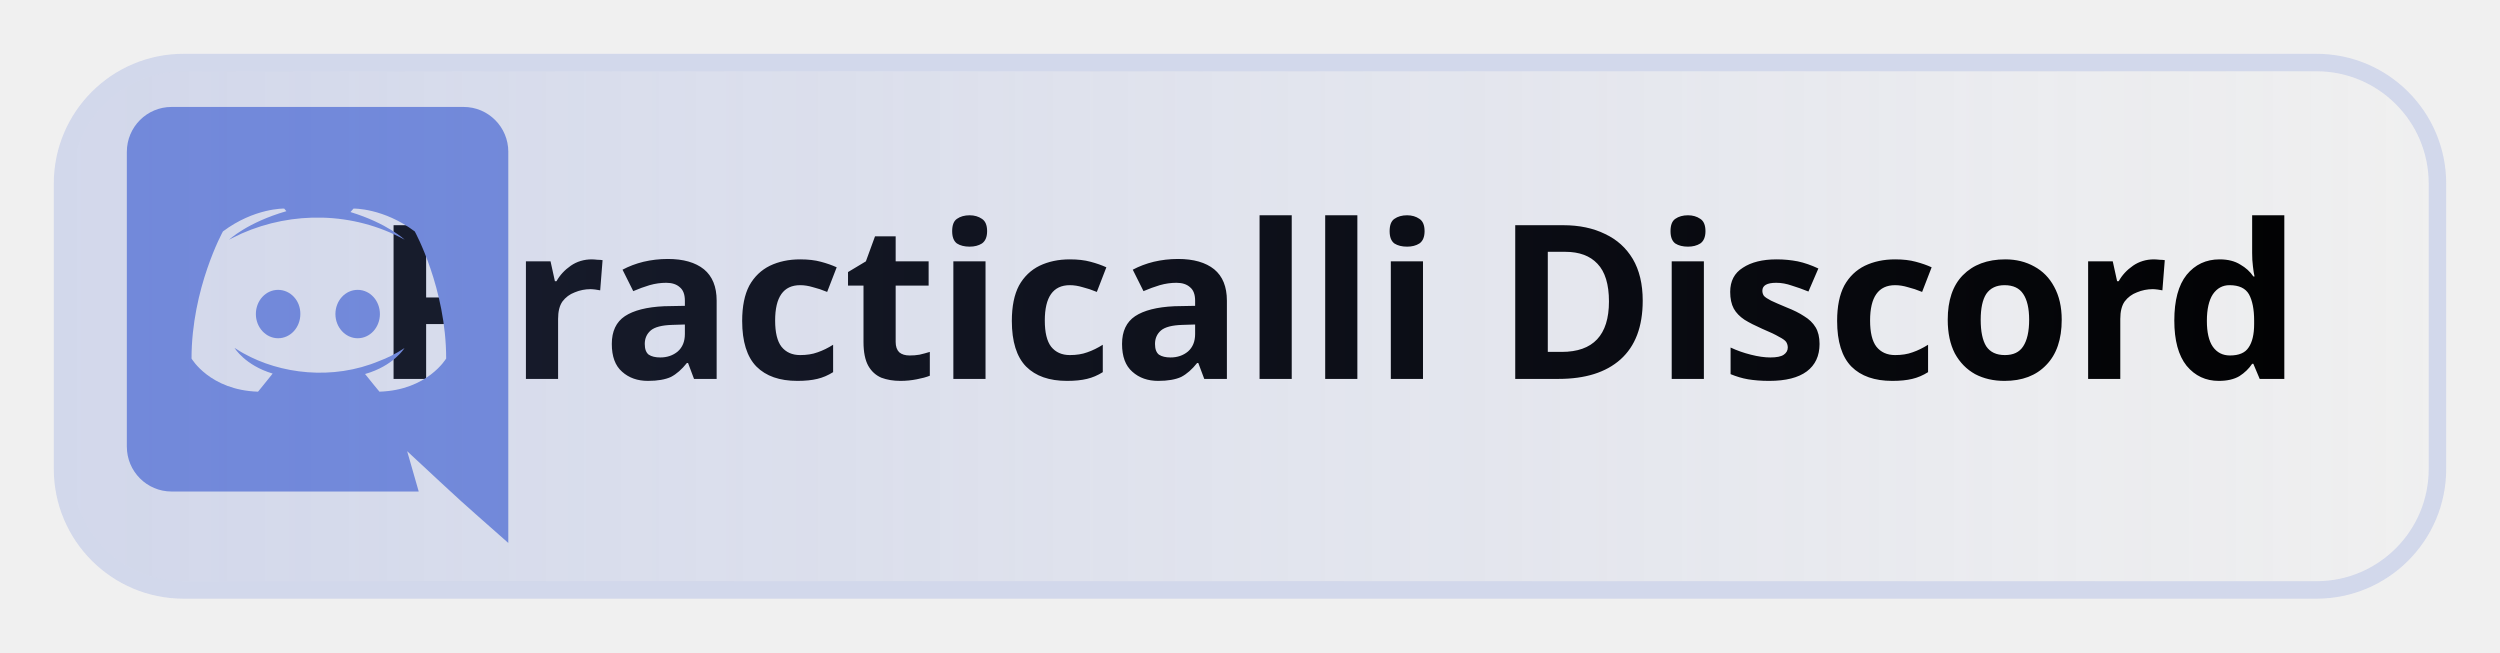
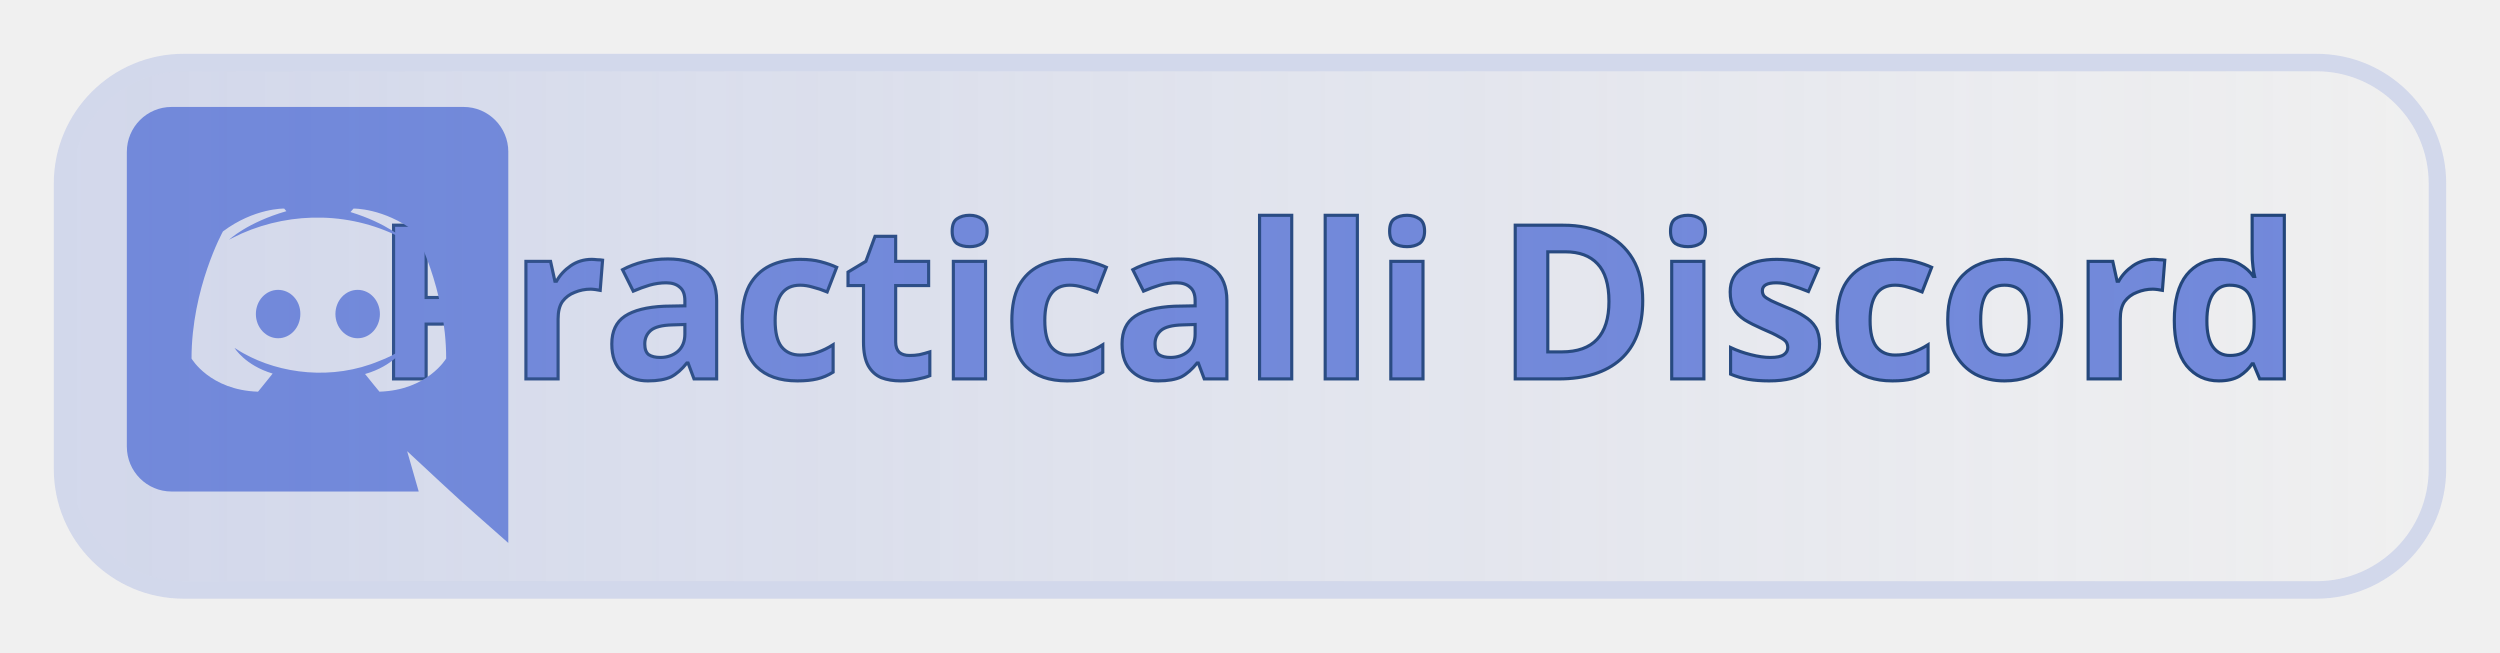
<svg xmlns="http://www.w3.org/2000/svg" xmlns:xlink="http://www.w3.org/1999/xlink" width="371.739" height="97.018" viewBox="0 0 98.356 25.669" version="1.1" id="svg8">
  <defs id="defs2">
    <linearGradient id="linearGradient3408">
      <stop style="stop-color:#7289da;stop-opacity:1;" offset="0" id="stop3404" />
      <stop style="stop-color:#7289da;stop-opacity:0;" offset="1" id="stop3406" />
    </linearGradient>
    <linearGradient id="linearGradient4221">
      <stop id="stop4223" offset="0" style="stop-color:#c0c0dc;stop-opacity:1" />
      <stop style="stop-color:#c0c0dd;stop-opacity:1" offset="0.114" id="stop4225" />
      <stop id="stop4227" offset="0.479" style="stop-color:#a191bf;stop-opacity:1" />
      <stop id="stop4229" offset="1" style="stop-color:#625681;stop-opacity:1" />
    </linearGradient>
    <linearGradient gradientTransform="matrix(0.4887125,0,0,0.4887125,7.567404,560.782)" xlink:href="#linearGradient4274" id="linearGradient7595" x1="-0.654" y1="934.566" x2="46.893" y2="951.898" gradientUnits="userSpaceOnUse" />
    <linearGradient id="linearGradient4274">
      <stop id="stop4276" offset="0" style="stop-color:#eeeeec;stop-opacity:1" />
      <stop style="stop-color:#eeeeec;stop-opacity:1" offset="0.084" id="stop4181" />
      <stop id="stop4280" offset="0.351" style="stop-color:#eeeeec;stop-opacity:1" />
      <stop id="stop4282" offset="1" style="stop-color:#e0d5d5;stop-opacity:1" />
    </linearGradient>
    <linearGradient xlink:href="#linearGradient7589" id="linearGradient4317" x1="303.644" y1="608.878" x2="396.91" y2="672.258" gradientUnits="userSpaceOnUse" gradientTransform="matrix(0.1922971,0.06206447,-0.1003191,0.1702386,27.9476,914.5521)" />
    <linearGradient id="linearGradient7589">
      <stop id="stop7591" offset="0" style="stop-color:#351347;stop-opacity:1" />
      <stop id="stop7593" offset="1" style="stop-color:#5c3566;stop-opacity:0;" />
    </linearGradient>
    <linearGradient xlink:href="#linearGradient4311" id="linearGradient4301" x1="306.884" y1="425.158" x2="377.032" y2="364.663" gradientUnits="userSpaceOnUse" gradientTransform="matrix(0.07485012,0.08932098,-0.08626544,0.06221301,53.22269,961.6441)" />
    <linearGradient id="linearGradient4311">
      <stop style="stop-color:#351e47;stop-opacity:1" offset="0" id="stop4313" />
      <stop style="stop-color:#5c3566;stop-opacity:0;" offset="1" id="stop4315" />
    </linearGradient>
    <linearGradient xlink:href="#linearGradient4274" id="linearGradient4230" x1="267.654" y1="527.335" x2="329.167" y2="429.496" gradientUnits="userSpaceOnUse" gradientTransform="matrix(0.1515328,0.0143268,-0.0143268,0.1515328,-12.64197,950.2851)" />
    <linearGradient xlink:href="#linearGradient4196" id="linearGradient5577" x1="308.41" y1="511.441" x2="190.849" y2="465.961" gradientUnits="userSpaceOnUse" gradientTransform="matrix(-0.13467,0.03941451,0.04093431,0.1398628,58.64004,937.7004)" />
    <linearGradient id="linearGradient4196">
      <stop style="stop-color:#ffffff;stop-opacity:1" offset="0" id="stop4198" />
      <stop id="stop4200" offset="0.114" style="stop-color:#fffff2;stop-opacity:1" />
      <stop style="stop-color:#d2acd2;stop-opacity:1" offset="0.479" id="stop4202" />
      <stop style="stop-color:#123069;stop-opacity:1" offset="1" id="stop4204" />
    </linearGradient>
    <radialGradient xlink:href="#linearGradient6003" id="radialGradient5136-0-6-65" cx="322.171" cy="472.517" fx="322.171" fy="472.517" r="169" gradientUnits="userSpaceOnUse" gradientTransform="matrix(0.3389967,0.2147401,-0.1968862,0.269826,-1209.226,-630.6322)" />
    <linearGradient id="linearGradient6003">
      <stop id="stop6005" offset="0" style="stop-color:#c2c6db;stop-opacity:1" />
      <stop style="stop-color:#bab1e0;stop-opacity:1" offset="0.34" id="stop6007" />
      <stop style="stop-color:#8d77a3;stop-opacity:1" offset="0.444" id="stop6009" />
      <stop id="stop6011" offset="0.552" style="stop-color:#675a84;stop-opacity:1" />
      <stop id="stop6013" offset="1" style="stop-color:#050846;stop-opacity:1" />
    </linearGradient>
    <radialGradient xlink:href="#linearGradient6003" id="radialGradient5136-0-6-6-8-3-1" cx="322.171" cy="472.517" fx="322.171" fy="472.517" r="169" gradientUnits="userSpaceOnUse" gradientTransform="matrix(0.1902571,0.1047134,-0.1104996,0.1315748,-966.7619,-798.6685)" />
    <radialGradient xlink:href="#linearGradient6003" id="radialGradient5136-0-6-6-8-8-8" cx="322.171" cy="472.517" fx="322.171" fy="472.517" r="169" gradientUnits="userSpaceOnUse" gradientTransform="matrix(0.1361054,0.07855904,-0.0790488,0.09871133,-780.5823,-1164.647)" />
    <radialGradient xlink:href="#linearGradient6003" id="radialGradient5136-0-6-6-8-6" cx="322.171" cy="472.517" fx="322.171" fy="472.517" r="169" gradientUnits="userSpaceOnUse" gradientTransform="matrix(0.184454,0.09675949,-0.1071292,0.1215805,-859.3738,-1098.305)" />
    <radialGradient xlink:href="#linearGradient6003" id="radialGradient5136-0-6-6-2" cx="322.171" cy="472.517" fx="322.171" fy="472.517" r="169" gradientUnits="userSpaceOnUse" gradientTransform="matrix(0.3358231,0.2051248,-0.1950431,0.2577443,-945.1424,-758.6536)" />
    <radialGradient xlink:href="#linearGradient6003" id="radialGradient5136-0-6-65-3" cx="322.171" cy="472.517" fx="322.171" fy="472.517" r="169" gradientUnits="userSpaceOnUse" gradientTransform="matrix(0.3533023,0.2238022,-0.2051948,0.2812126,-702.2763,-398.3032)" />
    <radialGradient xlink:href="#linearGradient6003" id="radialGradient5136-0-6-6-8-3-1-9" cx="322.171" cy="472.517" fx="322.171" fy="472.517" r="169" gradientUnits="userSpaceOnUse" gradientTransform="matrix(0.1982859,0.1091323,-0.1151626,0.1371272,-658.0303,-481.713)" />
    <radialGradient xlink:href="#linearGradient6003" id="radialGradient5136-0-6-6-8-8-8-5" cx="322.171" cy="472.517" fx="322.171" fy="472.517" r="169" gradientUnits="userSpaceOnUse" gradientTransform="matrix(0.141849,0.08187422,-0.08238465,0.1028769,-643.9823,-766.0172)" />
    <radialGradient xlink:href="#linearGradient6003" id="radialGradient5136-0-6-6-2-1" cx="322.171" cy="472.517" fx="322.171" fy="472.517" r="169" gradientUnits="userSpaceOnUse" gradientTransform="matrix(0.3499948,0.2137811,-0.2032739,0.2686211,-680.6067,-453.6625)" />
    <radialGradient xlink:href="#linearGradient6003" id="radialGradient5136-0-6-6-8-6-9" cx="322.171" cy="472.517" fx="322.171" fy="472.517" r="169" gradientUnits="userSpaceOnUse" gradientTransform="matrix(0.192238,0.1008427,-0.1116501,0.1267112,-724.7406,-701.3335)" />
    <radialGradient xlink:href="#linearGradient6003" id="radialGradient5136-0-6-65-2" cx="322.171" cy="472.517" fx="322.171" fy="472.517" r="169" gradientUnits="userSpaceOnUse" gradientTransform="matrix(0.3389967,0.2147401,-0.1968862,0.269826,-1209.226,-630.6322)" />
    <radialGradient xlink:href="#linearGradient6003" id="radialGradient5136-0-6-6-8-3-1-2" cx="322.171" cy="472.517" fx="322.171" fy="472.517" r="169" gradientUnits="userSpaceOnUse" gradientTransform="matrix(0.1902571,0.1047134,-0.1104996,0.1315748,-966.7619,-798.6685)" />
    <radialGradient xlink:href="#linearGradient6003" id="radialGradient5136-0-6-6-8-8-8-0" cx="322.171" cy="472.517" fx="322.171" fy="472.517" r="169" gradientUnits="userSpaceOnUse" gradientTransform="matrix(0.1361054,0.07855904,-0.0790488,0.09871133,-780.5823,-1164.647)" />
    <radialGradient xlink:href="#linearGradient6003" id="radialGradient5136-0-6-6-8-6-2" cx="322.171" cy="472.517" fx="322.171" fy="472.517" r="169" gradientUnits="userSpaceOnUse" gradientTransform="matrix(0.184454,0.09675949,-0.1071292,0.1215805,-859.3738,-1098.305)" />
    <radialGradient xlink:href="#linearGradient6003" id="radialGradient5136-0-6-6-2-3" cx="322.171" cy="472.517" fx="322.171" fy="472.517" r="169" gradientUnits="userSpaceOnUse" gradientTransform="matrix(0.3358231,0.2051248,-0.1950431,0.2577443,-945.1424,-758.6536)" />
    <radialGradient xlink:href="#linearGradient6003" id="radialGradient5136-0-6-65-3-7" cx="322.171" cy="472.517" fx="322.171" fy="472.517" r="169" gradientUnits="userSpaceOnUse" gradientTransform="matrix(0.3533023,0.2238022,-0.2051948,0.2812126,-702.2763,-398.3032)" />
    <radialGradient xlink:href="#linearGradient6003" id="radialGradient5136-0-6-6-8-3-1-9-5" cx="322.171" cy="472.517" fx="322.171" fy="472.517" r="169" gradientUnits="userSpaceOnUse" gradientTransform="matrix(0.1982859,0.1091323,-0.1151626,0.1371272,-658.0303,-481.713)" />
    <radialGradient xlink:href="#linearGradient6003" id="radialGradient5136-0-6-6-8-8-8-5-9" cx="322.171" cy="472.517" fx="322.171" fy="472.517" r="169" gradientUnits="userSpaceOnUse" gradientTransform="matrix(0.141849,0.08187422,-0.08238465,0.1028769,-643.9823,-766.0172)" />
    <radialGradient xlink:href="#linearGradient6003" id="radialGradient5136-0-6-6-2-1-2" cx="322.171" cy="472.517" fx="322.171" fy="472.517" r="169" gradientUnits="userSpaceOnUse" gradientTransform="matrix(0.3499948,0.2137811,-0.2032739,0.2686211,-680.6067,-453.6625)" />
    <radialGradient xlink:href="#linearGradient6003" id="radialGradient5136-0-6-6-8-6-9-2" cx="322.171" cy="472.517" fx="322.171" fy="472.517" r="169" gradientUnits="userSpaceOnUse" gradientTransform="matrix(0.192238,0.1008427,-0.1116501,0.1267112,-724.7406,-701.3335)" />
    <linearGradient xlink:href="#linearGradient3408" id="linearGradient3410" x1="-38.68" y1="63.974" x2="44.33" y2="63.974" gradientUnits="userSpaceOnUse" gradientTransform="matrix(1.134416,0,0,0.9982419,-50.91266,-35.66451)" />
  </defs>
  <g id="layer1" transform="translate(96.88622,-7.562613)" style="display:inline" />
  <g id="layer2" transform="translate(96.88622,-15.36267)">
-     <text xml:space="preserve" style="font-style:normal;font-variant:normal;font-weight:bold;font-stretch:normal;font-size:7.958px;line-height:125%;font-family:Ubuntu;-inkscape-font-specification:'Ubuntu Bold';text-align:center;letter-spacing:0px;word-spacing:0px;text-anchor:middle;fill:#000000;fill-opacity:1;stroke:none;stroke-width:0.124px;stroke-linecap:butt;stroke-linejoin:miter;stroke-opacity:1" x="-39.089" y="30.268" id="text5030">
-       <tspan x="-39.089" y="30.268" style="font-size:8.467px;text-align:center;text-anchor:middle;stroke-width:0.124px" id="tspan5036">Practicalli Discord</tspan>
+     <text xml:space="preserve" style="font-style:normal;font-variant:normal;font-weight:bold;font-stretch:normal;font-size:7.958px;line-height:125%;font-family:Ubuntu;-inkscape-font-specification:'Ubuntu Bold';text-align:center;letter-spacing:0px;word-spacing:0px;text-anchor:middle;fill:#7289da;fill-opacity:1;stroke:#214478;stroke-width:0.124px;stroke-linecap:butt;stroke-linejoin:miter;stroke-opacity:1" x="-39.089" y="30.268" id="text5030">
+       <tspan x="-39.089" y="30.268" style="font-size:8.467px;text-align:center;text-anchor:middle;stroke-width:0.124px;stroke:#214478;fill:#7289da;fill-opacity:1" id="tspan5036">Practicalli Discord</tspan>
    </text>
    <path id="path3329" d="m -81.94,27.718 c 0,0.523 -0.386,0.952 -0.875,0.952 -0.48,0 -0.875,-0.429 -0.875,-0.952 0,-0.523 0.386,-0.952 0.875,-0.952 0.489,0 0.875,0.429 0.875,0.952 z m -4.005,-0.952 c -0.489,0 -0.875,0.429 -0.875,0.952 0,0.523 0.394,0.952 0.875,0.952 0.489,0 0.875,-0.429 0.875,-0.952 0.009,-0.523 -0.386,-0.952 -0.875,-0.952 z m 9.056,-5.428 v 15.385 c -2.16,-1.909 -1.47,-1.277 -3.979,-3.61 l 0.455,1.587 h -9.725 c -0.969,0 -1.758,-0.789 -1.758,-1.767 V 21.337 c 0,-0.978 0.789,-1.767 1.758,-1.767 h 11.492 c 0.969,0 1.758,0.789 1.758,1.767 z m -2.444,8.13 c 0,-2.761 -1.235,-5 -1.235,-5 -1.235,-0.926 -2.41,-0.9 -2.41,-0.9 l -0.12,0.137 c 1.458,0.446 2.135,1.089 2.135,1.089 -2.037,-1.116 -4.43,-1.117 -6.406,-0.249 -0.317,0.146 -0.506,0.249 -0.506,0.249 0,0 0.712,-0.677 2.255,-1.123 l -0.086,-0.103 c 0,0 -1.175,-0.026 -2.41,0.9 0,0 -1.235,2.238 -1.235,5 0,0 0.72,1.243 2.616,1.304 0,0 0.317,-0.386 0.575,-0.712 -1.089,-0.326 -1.501,-1.012 -1.501,-1.012 0.126,0.088 0.334,0.203 0.352,0.214 1.448,0.811 3.504,1.076 5.351,0.3 0.3,-0.111 0.635,-0.274 0.986,-0.506 0,0 -0.429,0.703 -1.552,1.021 0.257,0.326 0.566,0.695 0.566,0.695 1.895,-0.06 2.624,-1.304 2.624,-1.304 z" style="fill:#7289da;stroke-width:0.033" />
    <rect style="opacity:0.24;fill:url(#linearGradient3410);fill-opacity:1;stroke:#7289da;stroke-width:0.687;stroke-linecap:round;stroke-linejoin:round;stroke-miterlimit:4;stroke-dasharray:none;stroke-dashoffset:0;stroke-opacity:1" id="rect3359" width="93.435" height="20.749" x="-94.426" y="17.823" rx="4.761" />
  </g>
  <style type="text/css" id="style911">
	.st0{fill:#FF0000;}
	.st1{fill:#FFFFFF;}
	.st2{fill:#282828;}
</style>
  <style id="style4925" type="text/css">
	.st0{fill:#E01E5A;}
	.st1{fill:#36C5F0;}
	.st2{fill:#2EB67D;}
	.st3{fill:#ECB22E;}
</style>
</svg>
